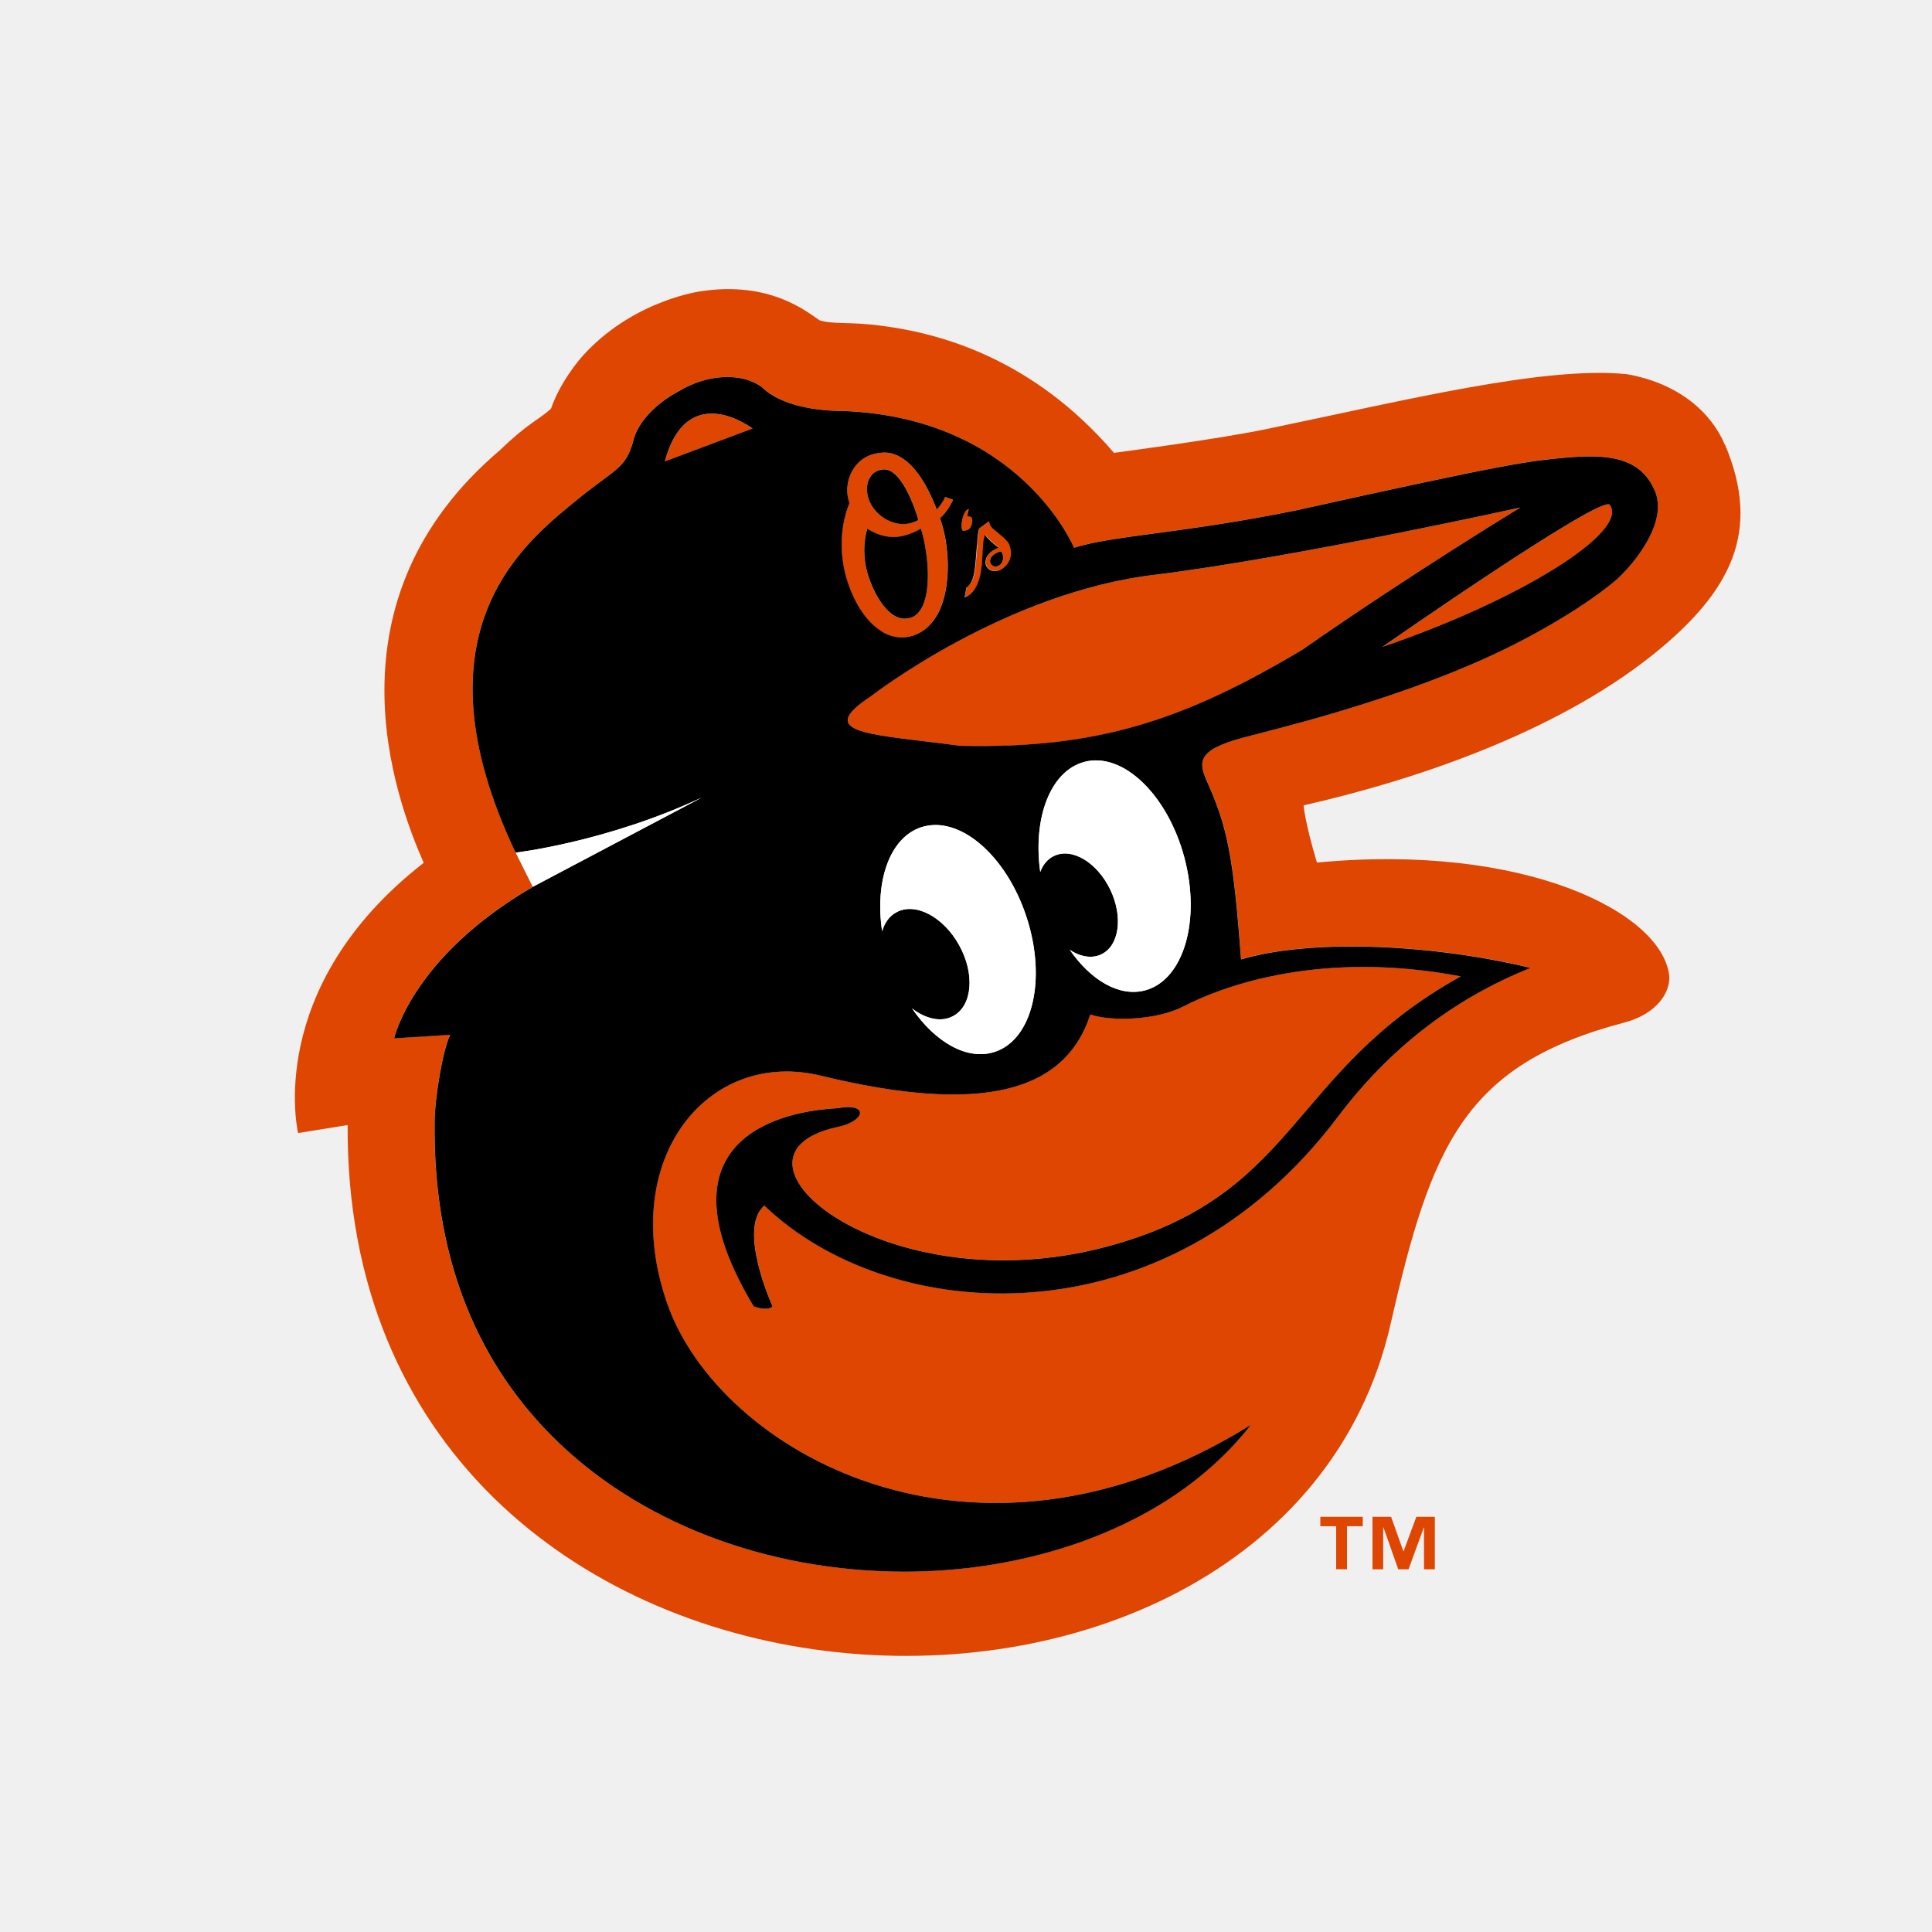
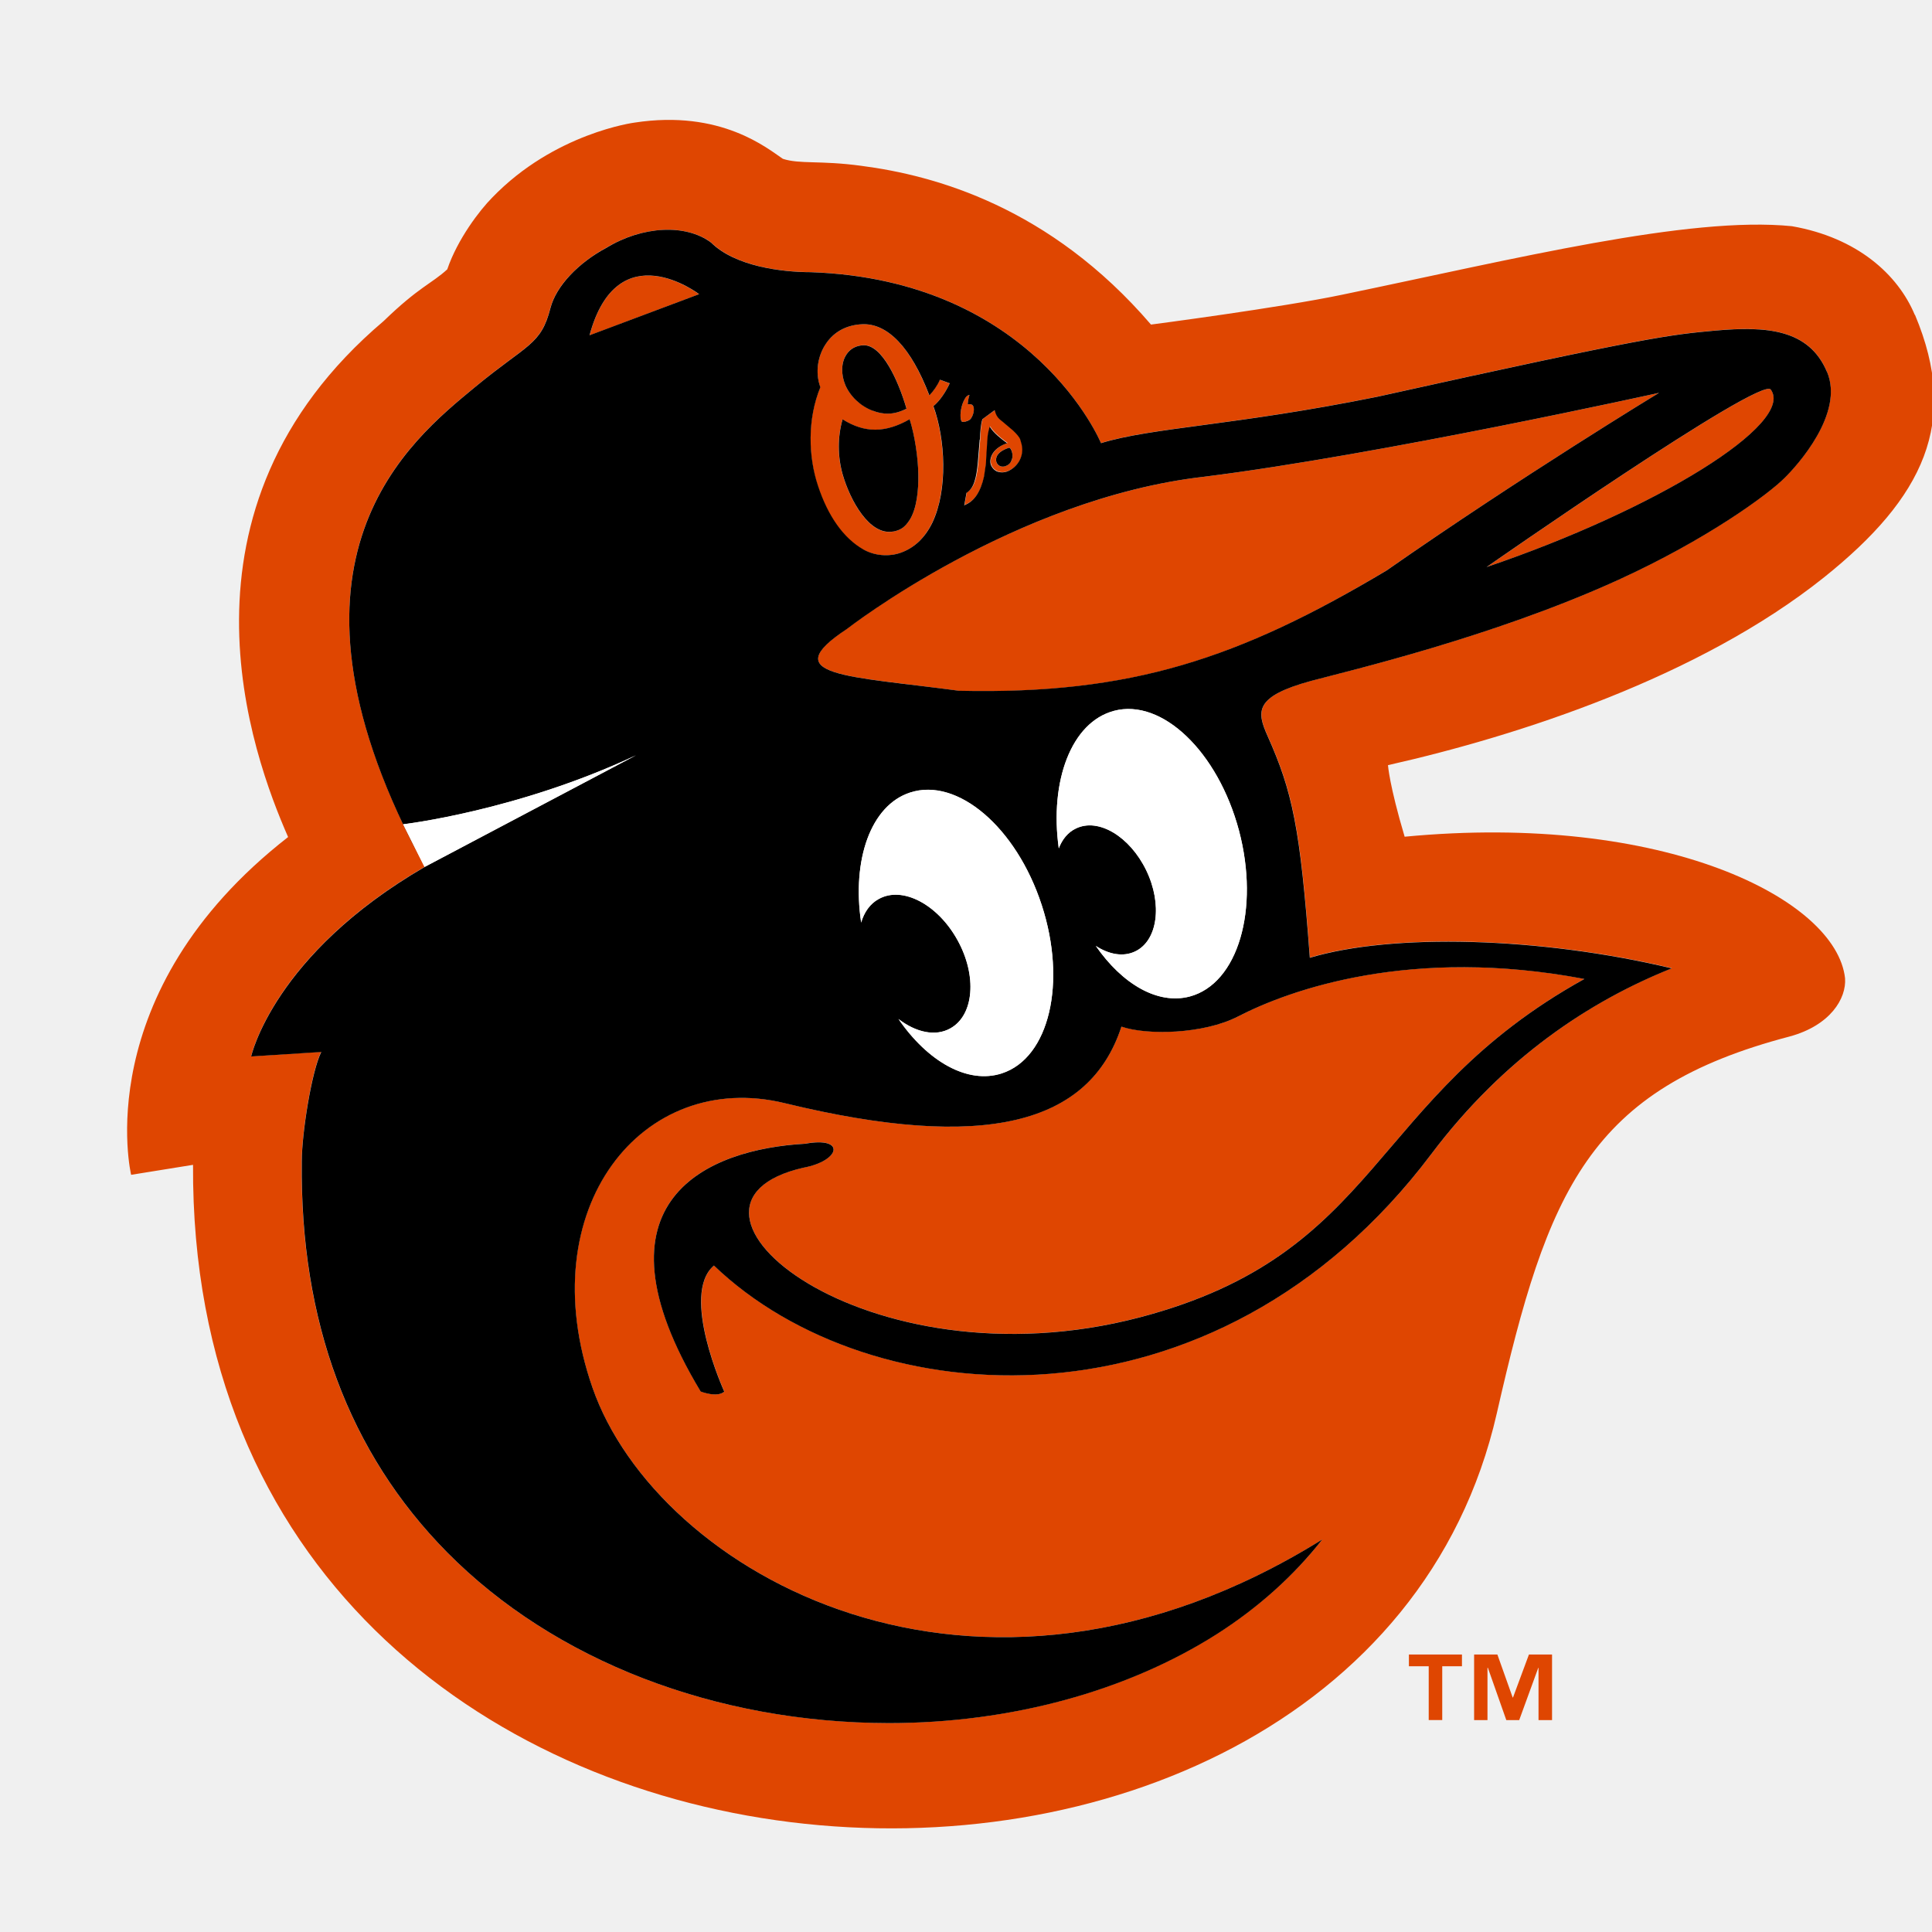
- <svg xmlns="http://www.w3.org/2000/svg" viewBox="0 0 300 300">
+ <svg xmlns="http://www.w3.org/2000/svg" viewBox="30 30 240 240">
  <path fill="#df4601" d="M150.26 82.25c-.49.21-.76.22-.84.03-.21-.5-.08-1.65.26-2.4.23-.48.37-.7.57-.76.04-.02.11-.06.18-.06-.18.67-.18.74-.22 1.16.4-.05.62.04.7.27.16.33.04.96-.23 1.39-.11.2-.24.28-.42.38Zm-.09 8.87c.91-.57 1.19-1.85 1.37-3.73l.23-2.83c.03-.86.1-1.9.3-2.51l1.44-1.04.11-.08.04.15c.07.37.25.72.54.97l.44.36 1.24 1.05c.52.5.82.85.9 1.12l.15.53.05.23c.22 1.25-.38 2.44-1.52 3.06-.54.32-1.14.29-1.53.15-.28-.12-.66-.43-.8-.86-.22-.67.1-1.94 1.87-2.61 0 0 .08-.03.17-.06-.08-.06-.15-.11-.15-.11-.54-.37-1.54-1.18-1.92-1.79l-.1-.15c-.04.07-.06.16-.06.16-.08.27-.15.6-.2 1.04l-.11 1.53-.03.42-.09 1.43-.23 1.59c-.43 1.91-1.18 3.05-2.32 3.52l-.15.08.29-1.57.03-.03Zm5.34-5.43s-.07-.06-.11-.09c-.83.26-1.35.61-1.57 1.07-.17.36-.13.75.12 1.03.25.27.62.33.98.19.38-.15.6-.38.74-.72.12-.28.18-.73-.04-1.25a.5.5 0 0 0-.12-.23m-18.34 12.56c-2.42-1.39-4.34-4.11-5.58-7.85-1.19-3.65-1.34-8.3.3-12.31-.65-1.83-.32-3.92.74-5.45 1-1.44 2.57-2.27 4.41-2.36 3.17-.17 6.12 2.84 8.39 8.84.5-.53 1.01-1.23 1.31-1.95l1.22.45c-.48 1.09-1.26 2.22-2.03 2.84 1.49 4.08 1.82 10.4-.14 14.49-.92 1.89-2.26 3.17-4 3.75-1.4.47-3.19.36-4.61-.46Zm-2.04-24.21c-.64.99-.68 2.45-.12 3.78.59 1.39 1.89 2.61 3.39 3.18 1.31.53 2.63.56 4.22-.23-1.06-3.61-3.04-7.9-5.29-7.89-.93 0-1.7.41-2.19 1.16Zm-.46 14.91c.94 3.22 3.33 7.65 6.31 7.08.92-.19 1.42-.52 2-1.41.93-1.44 1.11-3.82 1.1-5.57-.03-2.15-.46-5-1.08-6.95-3.03 1.7-5.59 1.73-8.34 0-.64 2.19-.61 4.68.01 6.85m-17.83-22.4-13.6 5.11c3.47-12.87 13.6-5.11 13.6-5.11M236.09 78.8s-17.08 10.37-33.87 22.08c-18.36 10.99-31.75 15.41-53.01 14.95-13.92-1.91-22.96-1.78-14-7.73 0 0 20.83-16.19 44.37-18.88 21.84-2.73 56.51-10.42 56.51-10.42m13.89-.41c3.06 4.2-14.14 14.87-35.3 22.05 0 0 34.05-23.75 35.3-22.05m-38.37 158.6h-2.45v6.68h-1.68v-6.68h-2.46v-1.46h6.59Zm9.51 6.69v-6.5h-.03l-2.37 6.5h-1.6l-2.29-6.5h-.05v6.5h-1.66v-8.15h2.89l1.9 5.34h.04l1.98-5.34h2.87v8.15Zm46.77-174.56c5.6 13.34 1.06 22.7-11.3 32.6-15.52 12.39-37.86 19.65-54.17 23.33 0 0 .16 2.47 2.07 8.89 32.23-3.07 53.63 7.75 54.71 17.59.18 2.5-1.82 5.84-6.86 7.22-24.97 6.54-30.08 19.06-36.4 46.81-17.44 76.49-162.52 69.25-161.96-30.86l-7.69 1.24s-5.43-22.53 19.5-41.96c-4.45-10.15-15.76-40.68 11.87-64.1 4.4-4.26 5.96-4.64 7.9-6.42 1.28-3.76 4.04-7.36 5.58-8.91 7.75-8.04 17.69-9.32 17.69-9.32 10.75-1.65 16.53 3.24 18.42 4.5 2.12.69 4.59.17 9.75.87 9.09 1.18 23.42 5.09 35.98 19.72 0 0 16.08-2.1 23.75-3.71 21.52-4.46 43.06-9.8 55.87-8.51 8.11 1.42 13.16 5.99 15.26 11.01Zm-36.92 32.93c11.08-5.05 18.65-10.64 20.7-12.68 1.54-1.52 7.5-8.03 5.27-13.21-2.23-5.29-7.52-5.67-13.88-5.1-5.5.5-8.01.68-41.98 8.22-17.71 3.58-28.01 3.81-34.32 5.76 0 0-8.33-20.28-36.06-21.24-3.54 0-9.37-.71-12.37-3.69-3.17-2.33-8.54-2.04-12.99.65-3.48 1.87-6.27 4.76-6.97 7.5-1.2 4.65-2.87 4.43-9.4 9.85-8.02 6.61-26.34 21.2-7.05 57.95l.8 1.61h.05c-18.82 10.91-21.58 23.56-21.58 23.56l8.71-.58c-1.2 2.39-2.42 10.13-2.42 13.63-.24 19.84 5.83 36.17 18.04 48.53 13.32 13.49 33.33 21.2 54.88 21.23 15.13 0 29.6-3.96 40.79-11.09 5.15-3.29 9.54-7.24 13.07-11.71-43.21 26.87-82.71 3.98-90.67-18.87-7.77-22.28 6.23-39.64 23.89-35.34 24.86 6.05 37.87 2.62 41.83-9.52 3.14 1.1 10.19.95 14.47-1.24 6.43-3.34 21.52-8.75 43.05-4.67-26.9 14.91-25.1 34.12-55.25 42.04-34.19 8.96-61.79-14.02-41.79-18.59 4.65-.86 5.29-3.91.23-2.98-11.99.67-27.35 6.93-12.97 30.78 0 0 2.07.82 2.93.01 0 0-5.5-12.09-1.28-15.66 19.37 18.6 62.17 21.88 89.13-13.87 9-11.93 19.65-18.98 29.85-23.06-16.39-3.92-34.76-4.37-44.96-1.32-1.19-16.24-2.16-20.64-5.25-27.54-1.37-3.06-1.63-4.91 5.42-6.84 4.44-1.19 22.54-5.43 38.09-12.52Z" />
  <path d="M256.95 76.17c2.22 5.18-3.73 11.7-5.27 13.21-2.05 2.05-9.62 7.63-20.7 12.68-15.55 7.09-33.66 11.33-38.09 12.52-7.07 1.93-6.8 3.78-5.43 6.84 3.08 6.9 4.05 11.31 5.25 27.56 10.19-3.06 28.56-2.61 44.96 1.31-10.2 4.08-20.85 11.11-29.85 23.05-26.94 35.76-69.76 32.47-89.13 13.87-4.23 3.57 1.28 15.66 1.28 15.66-.87.8-2.93-.01-2.93-.01-14.38-23.85 1-30.12 12.98-30.78 5.06-.93 4.41 2.12-.23 2.98-20 4.57 7.61 27.55 41.79 18.59 30.15-7.92 28.34-27.13 55.24-42.04-21.52-4.08-36.61 1.34-43.03 4.66-4.29 2.21-11.34 2.35-14.48 1.26-3.96 12.14-16.97 15.55-41.82 9.51-17.66-4.3-31.65 13.06-23.89 35.34 7.95 22.85 47.46 45.73 90.67 18.85-3.52 4.48-7.91 8.44-13.07 11.74-11.19 7.12-25.65 11.08-40.79 11.08-21.54-.03-41.55-7.74-54.88-21.23-12.2-12.36-18.27-28.69-18.04-48.55 0-3.5 1.23-11.23 2.42-13.59l-8.71.56s2.77-12.65 21.59-23.56h-.02L109 123.83c-14.78 6.93-28.93 8.57-28.93 8.57l1.84 3.68c-19.28-36.76-.94-51.35 7.06-57.96 6.55-5.42 8.22-5.21 9.41-9.85.71-2.75 3.49-5.64 6.96-7.49 4.45-2.71 9.83-3 12.99-.65 2.99 2.97 8.82 3.68 12.38 3.68 27.72.96 36.06 21.24 36.06 21.24 6.3-1.95 16.6-2.18 34.31-5.76 33.97-7.54 36.48-7.71 41.98-8.22 6.37-.57 11.64-.19 13.88 5.1Zm-153.717-4.521 13.617-5.109s-10.134-7.756-13.617 5.109M151.7 84.62l-.23 2.83c-.18 1.88-.46 3.17-1.37 3.75h-.03l-.29 1.58.15-.08c1.12-.47 1.89-1.62 2.31-3.52l.23-1.57.08-1.45.03-.42.1-1.53c.06-.44.13-.77.21-1.04l.06-.18.1.16c.38.61 1.37 1.42 1.92 1.8 0 0 .07.04.15.1-.09.02-.17.06-.17.06-1.77.67-2.08 1.95-1.87 2.61.15.43.52.75.81.86.39.14 1 .16 1.53-.15 1.13-.62 1.74-1.82 1.52-3.06l-.05-.23-.15-.53c-.08-.27-.38-.63-.89-1.12l-1.24-1.05-.44-.36c-.29-.26-.47-.6-.56-.97l-.03-.15-.11.06-1.43 1.05c-.21.61-.28 1.65-.31 2.51Zm-2.02-4.73c-.35.75-.47 1.92-.26 2.4.08.18.35.17.84-.03.19-.09.31-.18.42-.38.26-.41.38-1.06.23-1.39-.08-.23-.3-.32-.7-.27.04-.42.04-.5.22-1.16-.07 0-.13.04-.18.06-.19.07-.34.28-.57.76Zm-17.76-1.82c-1.65 4.01-1.51 8.66-.3 12.29 1.24 3.76 3.17 6.48 5.59 7.87 1.42.83 3.21.93 4.6.46 1.74-.59 3.08-1.86 4-3.74 1.96-4.1 1.63-10.41.14-14.5.76-.61 1.54-1.75 2.03-2.84l-1.22-.44c-.3.72-.81 1.42-1.31 1.95-2.27-5.97-5.22-9.01-8.39-8.84-1.85.09-3.42.9-4.42 2.36-1.06 1.52-1.4 3.61-.74 5.44Zm22.53 85.26c5.9-1.92 8.1-11.28 4.96-20.91-3.15-9.66-10.47-15.9-16.36-13.97-4.89 1.6-7.23 8.37-6.07 16.15.37-1.29 1.11-2.35 2.19-2.93 2.93-1.64 7.31.65 9.77 5.09 2.47 4.43 2.07 9.35-.87 10.98-1.86 1.05-4.29.5-6.45-1.16 3.63 5.28 8.6 8.15 12.83 6.75m23.35-9.54c5.99-1.6 8.71-10.83 6.11-20.62-2.61-9.8-9.57-16.47-15.55-14.86-5.26 1.4-8 8.7-6.84 17.07.43-1.12 1.14-1.99 2.14-2.47 2.79-1.36 6.69.99 8.73 5.2 2.04 4.22 1.42 8.74-1.37 10.07-1.47.71-3.25.4-4.9-.68 3.28 4.74 7.69 7.34 11.67 6.29Zm-28.59-37.98c21.25.47 34.66-3.97 53.02-14.93 16.78-11.71 33.86-22.08 33.86-22.08s-34.67 7.69-56.51 10.42c-23.55 2.69-44.37 18.91-44.37 18.91-8.95 5.91.08 5.81 14 7.69Zm65.46-15.37c21.16-7.18 38.36-17.85 35.3-22.05-1.25-1.7-35.3 22.05-35.3 22.05m-73.68-4.42c-2.98.57-5.38-3.87-6.31-7.08-.62-2.18-.65-4.65-.01-6.85 2.75 1.73 5.32 1.7 8.33-.01.63 1.97 1.06 4.81 1.08 6.97.02 1.75-.17 4.13-1.1 5.57-.58.89-1.09 1.22-2 1.41Zm-2.59-15c-1.51-.57-2.79-1.79-3.39-3.19-.56-1.33-.52-2.8.13-3.78.49-.75 1.25-1.15 2.18-1.16 2.24-.01 4.24 4.28 5.29 7.88-1.58.8-2.89.76-4.21.24Zm15.43 5.66c.23-.46.74-.82 1.56-1.07.04.03.11.09.11.09.06.06.09.15.13.23.22.52.16.96.03 1.24-.12.34-.34.57-.72.72-.36.14-.73.08-.98-.19s-.29-.67-.12-1.03Z" />
  <path fill="#fff" d="m80.08 132.39 1.84 3.68.82 1.61h.04l26.23-13.86c-14.79 6.94-28.93 8.57-28.93 8.57m62.96-3.93c-4.89 1.6-7.23 8.37-6.07 16.15.38-1.29 1.11-2.35 2.19-2.93 2.93-1.64 7.31.65 9.77 5.09 2.47 4.44 2.06 9.35-.88 10.98-1.85 1.05-4.28.51-6.44-1.16 3.63 5.29 8.6 8.13 12.85 6.75 5.88-1.91 8.09-11.28 4.94-20.91-3.15-9.66-10.47-15.9-16.36-13.97m25.32-10.14c-5.26 1.39-8 8.69-6.83 17.07.43-1.13 1.14-2.01 2.13-2.47 2.79-1.35 6.69.99 8.73 5.2 2.04 4.23 1.42 8.74-1.37 10.07-1.47.71-3.25.39-4.9-.69 3.28 4.74 7.69 7.34 11.67 6.29 5.99-1.6 8.71-10.82 6.12-20.62-2.62-9.79-9.57-16.46-15.55-14.86" />
</svg>
